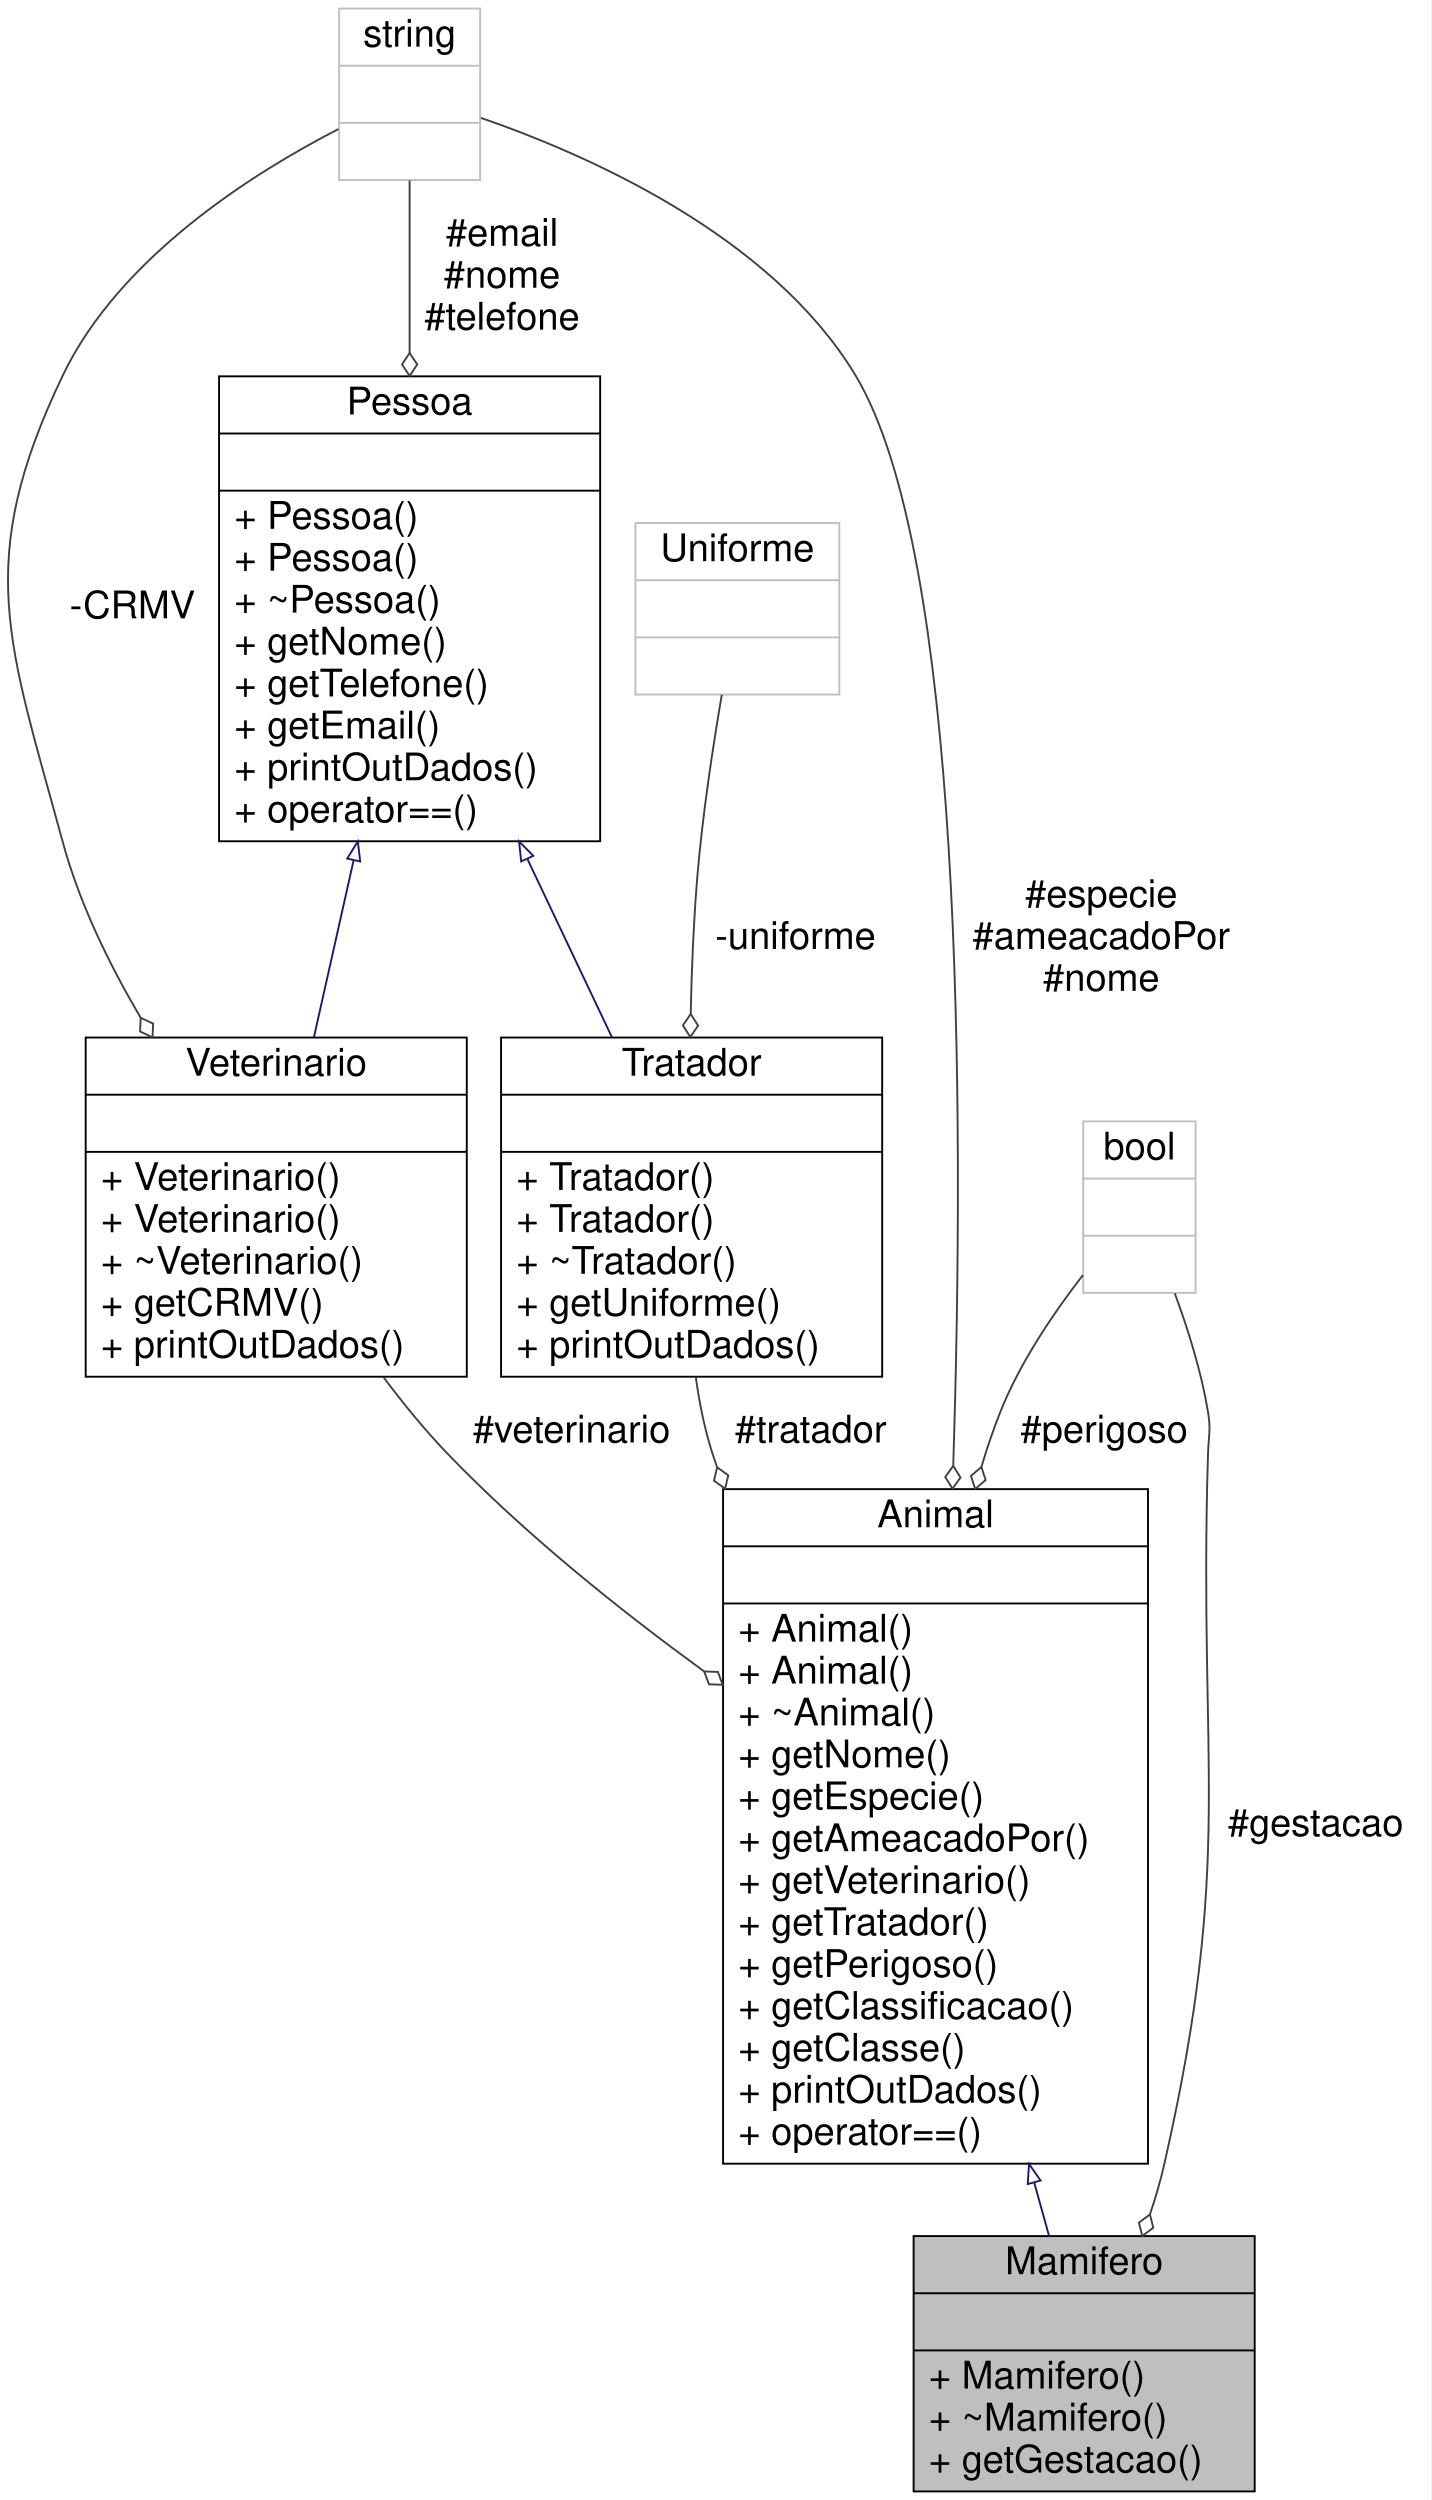
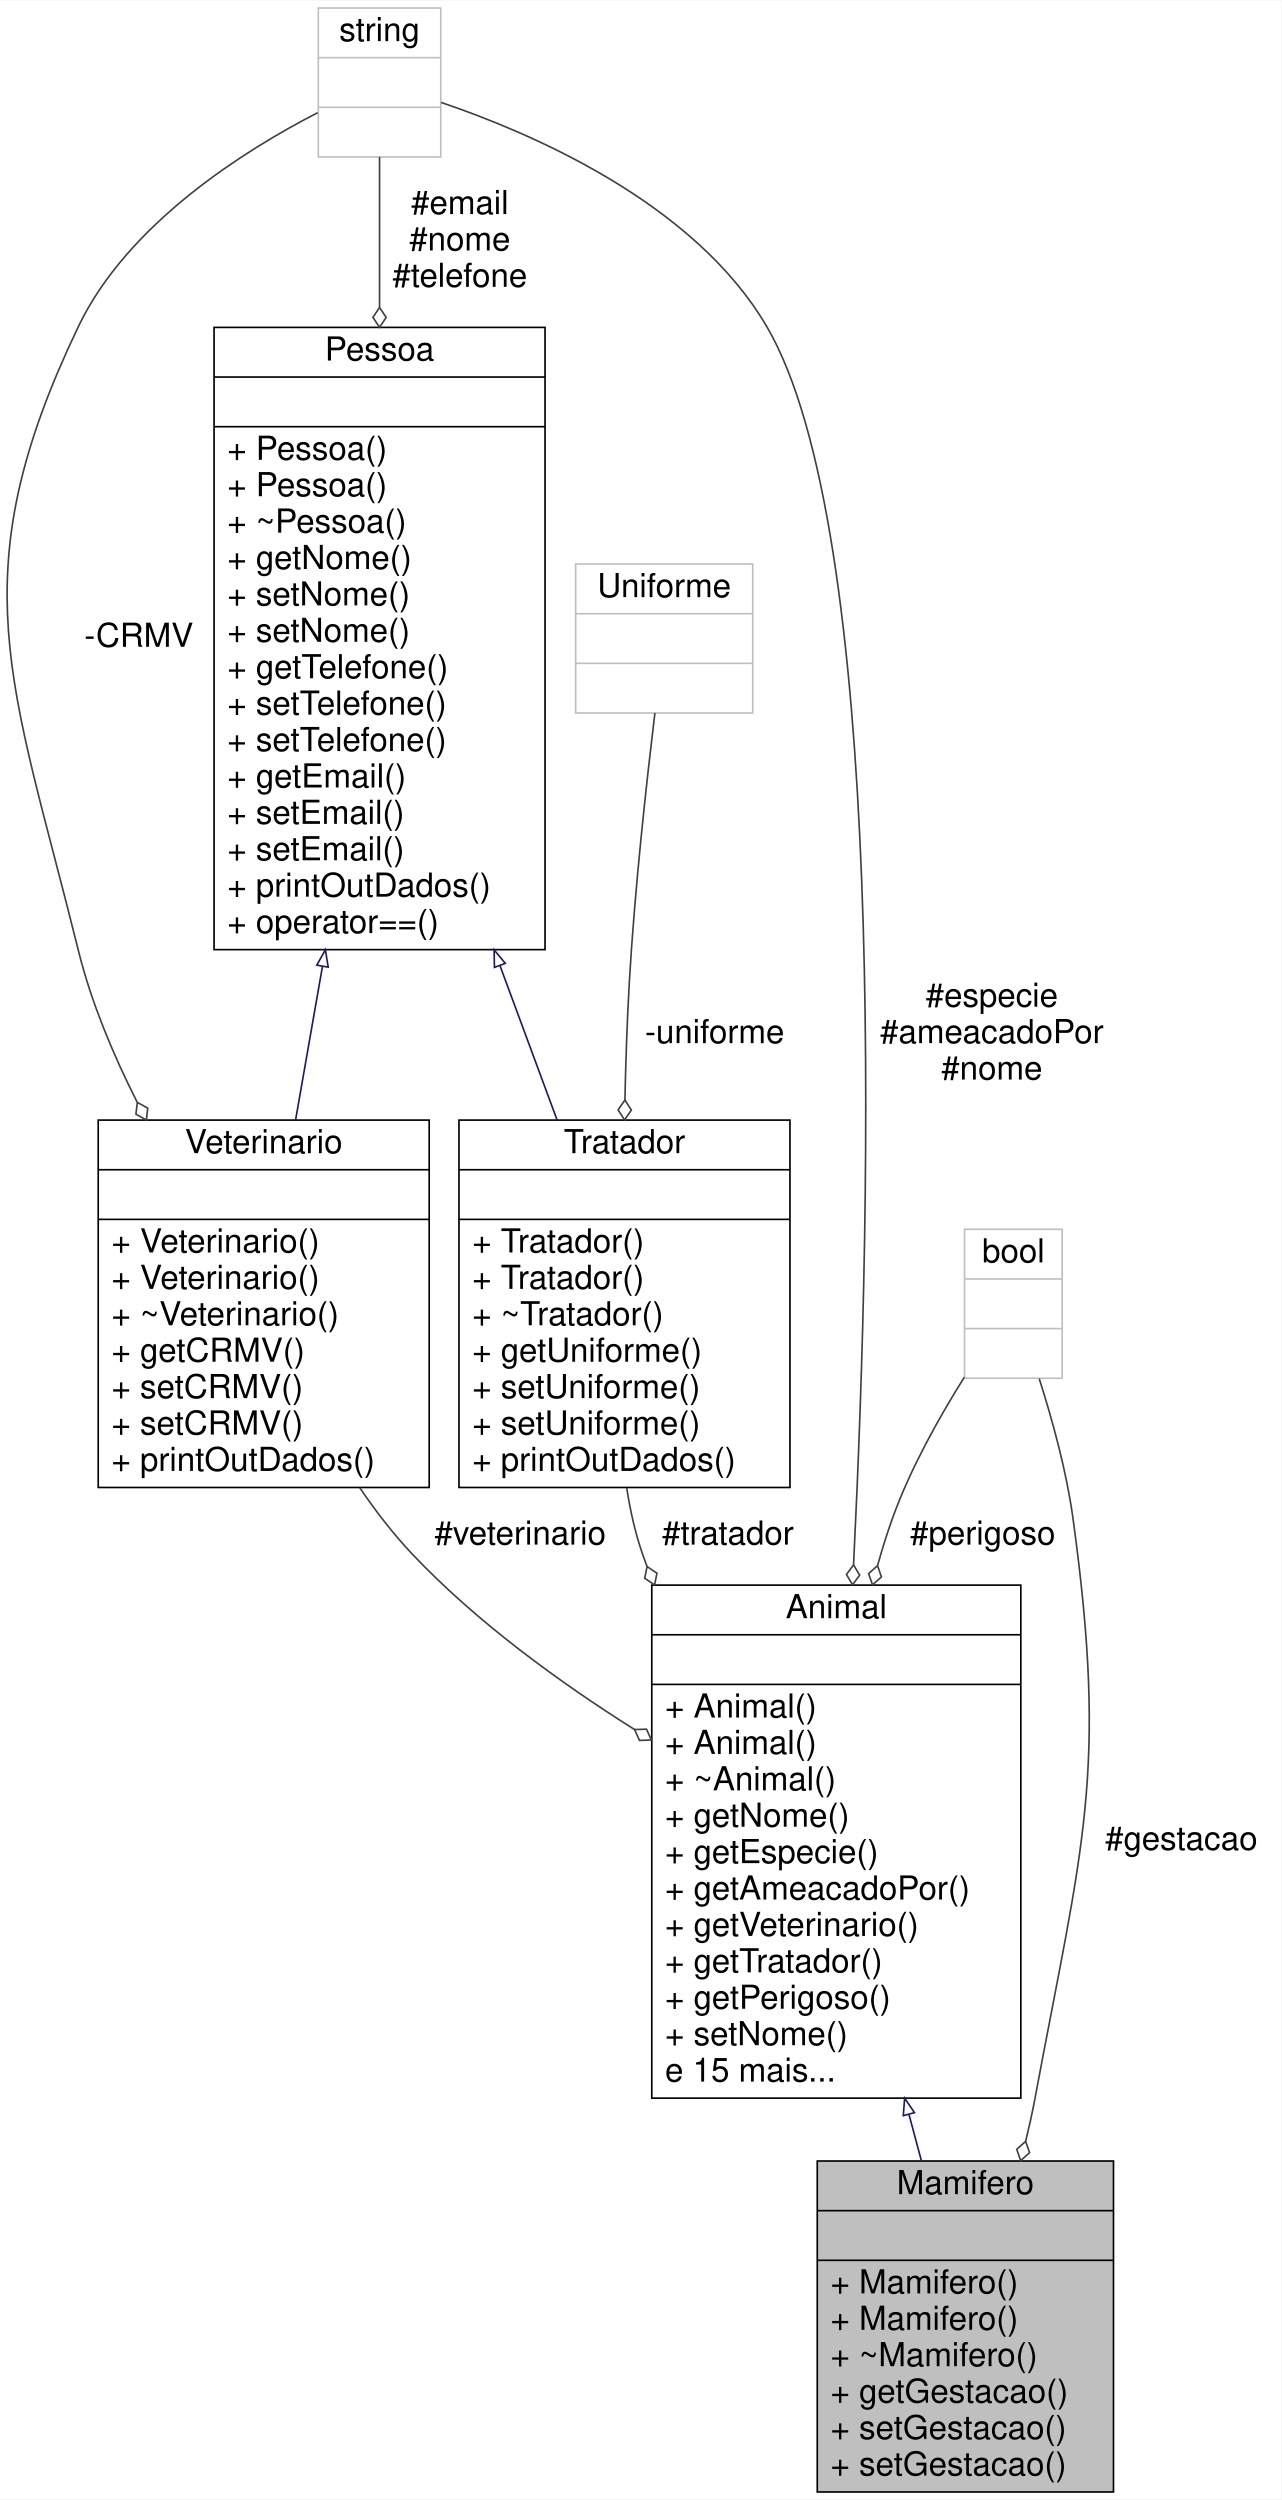
- <svg xmlns="http://www.w3.org/2000/svg" xmlns:xlink="http://www.w3.org/1999/xlink" width="751pt" height="1312pt" viewBox="0.00 0.00 750.93 1312.00">
-   <g id="graph0" class="graph" transform="scale(1 1) rotate(0) translate(4 1308)">
-     <polygon fill="white" stroke="transparent" points="-4,4 -4,-1308 746.93,-1308 746.93,4 -4,4" />
+ <svg xmlns="http://www.w3.org/2000/svg" xmlns:xlink="http://www.w3.org/1999/xlink" width="774pt" height="1510pt" viewBox="0.00 0.00 774.35 1510.00">
+   <g id="graph0" class="graph" transform="scale(1 1) rotate(0) translate(4 1506)">
+     <polygon fill="white" stroke="transparent" points="-4,4 -4,-1506 770.35,-1506 770.35,4 -4,4" />
    <g id="node1" class="node">
      <g id="a_node1">
        <a xlink:title="Classificação base para Mamiferos.">
-           <polygon fill="#bfbfbf" stroke="black" points="475.43,-0.5 475.43,-134.5 654.43,-134.5 654.43,-0.5 475.43,-0.5" />
-           <text text-anchor="middle" x="564.93" y="-114.5" font-family="Helvetica,sans-Serif" font-size="20.00">Mamifero</text>
-           <polyline fill="none" stroke="black" points="475.43,-104.5 654.43,-104.5 " />
-           <text text-anchor="middle" x="564.93" y="-84.5" font-family="Helvetica,sans-Serif" font-size="20.00"> </text>
-           <polyline fill="none" stroke="black" points="475.43,-74.5 654.43,-74.5 " />
-           <text text-anchor="start" x="483.43" y="-54.5" font-family="Helvetica,sans-Serif" font-size="20.00">+ Mamifero()</text>
-           <text text-anchor="start" x="483.43" y="-32.5" font-family="Helvetica,sans-Serif" font-size="20.00">+ ~Mamifero()</text>
-           <text text-anchor="start" x="483.43" y="-10.5" font-family="Helvetica,sans-Serif" font-size="20.00">+ getGestacao()</text>
+           <polygon fill="#bfbfbf" stroke="black" points="489.85,-0.5 489.85,-200.5 668.85,-200.5 668.85,-0.5 489.85,-0.5" />
+           <text text-anchor="middle" x="579.35" y="-180.5" font-family="Helvetica,sans-Serif" font-size="20.00">Mamifero</text>
+           <polyline fill="none" stroke="black" points="489.85,-170.5 668.85,-170.5 " />
+           <text text-anchor="middle" x="579.35" y="-150.5" font-family="Helvetica,sans-Serif" font-size="20.00"> </text>
+           <polyline fill="none" stroke="black" points="489.85,-140.5 668.85,-140.5 " />
+           <text text-anchor="start" x="497.85" y="-120.5" font-family="Helvetica,sans-Serif" font-size="20.00">+ Mamifero()</text>
+           <text text-anchor="start" x="497.85" y="-98.5" font-family="Helvetica,sans-Serif" font-size="20.00">+ Mamifero()</text>
+           <text text-anchor="start" x="497.85" y="-76.5" font-family="Helvetica,sans-Serif" font-size="20.00">+ ~Mamifero()</text>
+           <text text-anchor="start" x="497.85" y="-54.5" font-family="Helvetica,sans-Serif" font-size="20.00">+ getGestacao()</text>
+           <text text-anchor="start" x="497.85" y="-32.5" font-family="Helvetica,sans-Serif" font-size="20.00">+ setGestacao()</text>
+           <text text-anchor="start" x="497.85" y="-10.5" font-family="Helvetica,sans-Serif" font-size="20.00">+ setGestacao()</text>
        </a>
      </g>
    </g>
    <g id="node2" class="node">
      <g id="a_node2">
        <a xlink:href="classAnimal.html" target="_top" xlink:title="Implementação base para o cadastro de animais.">
-           <polygon fill="white" stroke="black" points="375.43,-172.5 375.43,-526.5 598.43,-526.5 598.43,-172.5 375.43,-172.5" />
-           <text text-anchor="middle" x="486.93" y="-506.5" font-family="Helvetica,sans-Serif" font-size="20.00">Animal</text>
-           <polyline fill="none" stroke="black" points="375.43,-496.5 598.43,-496.5 " />
-           <text text-anchor="middle" x="486.93" y="-476.5" font-family="Helvetica,sans-Serif" font-size="20.00"> </text>
-           <polyline fill="none" stroke="black" points="375.43,-466.5 598.43,-466.5 " />
-           <text text-anchor="start" x="383.43" y="-446.5" font-family="Helvetica,sans-Serif" font-size="20.00">+ Animal()</text>
-           <text text-anchor="start" x="383.43" y="-424.5" font-family="Helvetica,sans-Serif" font-size="20.00">+ Animal()</text>
-           <text text-anchor="start" x="383.43" y="-402.5" font-family="Helvetica,sans-Serif" font-size="20.00">+ ~Animal()</text>
-           <text text-anchor="start" x="383.43" y="-380.5" font-family="Helvetica,sans-Serif" font-size="20.00">+ getNome()</text>
-           <text text-anchor="start" x="383.43" y="-358.5" font-family="Helvetica,sans-Serif" font-size="20.00">+ getEspecie()</text>
-           <text text-anchor="start" x="383.43" y="-336.5" font-family="Helvetica,sans-Serif" font-size="20.00">+ getAmeacadoPor()</text>
-           <text text-anchor="start" x="383.43" y="-314.5" font-family="Helvetica,sans-Serif" font-size="20.00">+ getVeterinario()</text>
-           <text text-anchor="start" x="383.43" y="-292.5" font-family="Helvetica,sans-Serif" font-size="20.00">+ getTratador()</text>
-           <text text-anchor="start" x="383.43" y="-270.5" font-family="Helvetica,sans-Serif" font-size="20.00">+ getPerigoso()</text>
-           <text text-anchor="start" x="383.43" y="-248.5" font-family="Helvetica,sans-Serif" font-size="20.00">+ getClassificacao()</text>
-           <text text-anchor="start" x="383.43" y="-226.5" font-family="Helvetica,sans-Serif" font-size="20.00">+ getClasse()</text>
-           <text text-anchor="start" x="383.43" y="-204.5" font-family="Helvetica,sans-Serif" font-size="20.00">+ printOutDados()</text>
-           <text text-anchor="start" x="383.43" y="-182.5" font-family="Helvetica,sans-Serif" font-size="20.00">+ operator==()</text>
+           <polygon fill="white" stroke="black" points="389.85,-238.5 389.85,-548.5 612.85,-548.5 612.85,-238.5 389.85,-238.5" />
+           <text text-anchor="middle" x="501.35" y="-528.5" font-family="Helvetica,sans-Serif" font-size="20.00">Animal</text>
+           <polyline fill="none" stroke="black" points="389.85,-518.5 612.85,-518.5 " />
+           <text text-anchor="middle" x="501.35" y="-498.5" font-family="Helvetica,sans-Serif" font-size="20.00"> </text>
+           <polyline fill="none" stroke="black" points="389.85,-488.5 612.85,-488.5 " />
+           <text text-anchor="start" x="397.85" y="-468.5" font-family="Helvetica,sans-Serif" font-size="20.00">+ Animal()</text>
+           <text text-anchor="start" x="397.85" y="-446.5" font-family="Helvetica,sans-Serif" font-size="20.00">+ Animal()</text>
+           <text text-anchor="start" x="397.85" y="-424.5" font-family="Helvetica,sans-Serif" font-size="20.00">+ ~Animal()</text>
+           <text text-anchor="start" x="397.85" y="-402.5" font-family="Helvetica,sans-Serif" font-size="20.00">+ getNome()</text>
+           <text text-anchor="start" x="397.85" y="-380.5" font-family="Helvetica,sans-Serif" font-size="20.00">+ getEspecie()</text>
+           <text text-anchor="start" x="397.85" y="-358.5" font-family="Helvetica,sans-Serif" font-size="20.00">+ getAmeacadoPor()</text>
+           <text text-anchor="start" x="397.85" y="-336.5" font-family="Helvetica,sans-Serif" font-size="20.00">+ getVeterinario()</text>
+           <text text-anchor="start" x="397.85" y="-314.5" font-family="Helvetica,sans-Serif" font-size="20.00">+ getTratador()</text>
+           <text text-anchor="start" x="397.85" y="-292.5" font-family="Helvetica,sans-Serif" font-size="20.00">+ getPerigoso()</text>
+           <text text-anchor="start" x="397.85" y="-270.5" font-family="Helvetica,sans-Serif" font-size="20.00">+ setNome()</text>
+           <text text-anchor="start" x="397.85" y="-248.5" font-family="Helvetica,sans-Serif" font-size="20.00">e 15 mais...</text>
        </a>
      </g>
    </g>
    <g id="edge1" class="edge">
-       <path fill="none" stroke="midnightblue" d="M538.74,-162.52C541.46,-152.78 544.08,-143.37 546.54,-134.51" />
-       <polygon fill="none" stroke="midnightblue" points="535.31,-161.79 536,-172.36 542.05,-163.67 535.31,-161.79" />
+       <path fill="none" stroke="midnightblue" d="M545.29,-228.59C547.82,-219.13 550.33,-209.78 552.76,-200.7" />
+       <polygon fill="none" stroke="midnightblue" points="541.84,-227.91 542.64,-238.48 548.6,-229.73 541.84,-227.91" />
    </g>
    <g id="node3" class="node">
      <g id="a_node3">
        <a xlink:href="classTratador.html" target="_top" xlink:title="Implementação dos tratadores.">
-           <polygon fill="white" stroke="black" points="258.93,-585.5 258.93,-763.5 458.93,-763.5 458.93,-585.5 258.93,-585.5" />
-           <text text-anchor="middle" x="358.93" y="-743.5" font-family="Helvetica,sans-Serif" font-size="20.00">Tratador</text>
-           <polyline fill="none" stroke="black" points="258.93,-733.5 458.93,-733.5 " />
-           <text text-anchor="middle" x="358.93" y="-713.5" font-family="Helvetica,sans-Serif" font-size="20.00"> </text>
-           <polyline fill="none" stroke="black" points="258.93,-703.5 458.93,-703.5 " />
-           <text text-anchor="start" x="266.93" y="-683.5" font-family="Helvetica,sans-Serif" font-size="20.00">+ Tratador()</text>
-           <text text-anchor="start" x="266.93" y="-661.5" font-family="Helvetica,sans-Serif" font-size="20.00">+ Tratador()</text>
-           <text text-anchor="start" x="266.93" y="-639.5" font-family="Helvetica,sans-Serif" font-size="20.00">+ ~Tratador()</text>
-           <text text-anchor="start" x="266.93" y="-617.5" font-family="Helvetica,sans-Serif" font-size="20.00">+ getUniforme()</text>
-           <text text-anchor="start" x="266.93" y="-595.5" font-family="Helvetica,sans-Serif" font-size="20.00">+ printOutDados()</text>
+           <polygon fill="white" stroke="black" points="273.35,-607.5 273.35,-829.5 473.35,-829.5 473.35,-607.5 273.35,-607.5" />
+           <text text-anchor="middle" x="373.35" y="-809.5" font-family="Helvetica,sans-Serif" font-size="20.00">Tratador</text>
+           <polyline fill="none" stroke="black" points="273.35,-799.5 473.35,-799.5 " />
+           <text text-anchor="middle" x="373.35" y="-779.5" font-family="Helvetica,sans-Serif" font-size="20.00"> </text>
+           <polyline fill="none" stroke="black" points="273.35,-769.5 473.35,-769.5 " />
+           <text text-anchor="start" x="281.35" y="-749.5" font-family="Helvetica,sans-Serif" font-size="20.00">+ Tratador()</text>
+           <text text-anchor="start" x="281.35" y="-727.5" font-family="Helvetica,sans-Serif" font-size="20.00">+ Tratador()</text>
+           <text text-anchor="start" x="281.35" y="-705.5" font-family="Helvetica,sans-Serif" font-size="20.00">+ ~Tratador()</text>
+           <text text-anchor="start" x="281.35" y="-683.5" font-family="Helvetica,sans-Serif" font-size="20.00">+ getUniforme()</text>
+           <text text-anchor="start" x="281.35" y="-661.5" font-family="Helvetica,sans-Serif" font-size="20.00">+ setUniforme()</text>
+           <text text-anchor="start" x="281.35" y="-639.5" font-family="Helvetica,sans-Serif" font-size="20.00">+ setUniforme()</text>
+           <text text-anchor="start" x="281.35" y="-617.5" font-family="Helvetica,sans-Serif" font-size="20.00">+ printOutDados()</text>
        </a>
      </g>
    </g>
    <g id="edge2" class="edge">
-       <path fill="none" stroke="#404040" d="M361.12,-585.34C362.99,-571.63 365.79,-557.78 369.93,-545 370.67,-542.72 371.44,-540.43 372.25,-538.14" />
-       <polygon fill="none" stroke="#404040" points="372.31,-537.97 370.65,-530.95 376.48,-526.72 378.15,-533.74 372.31,-537.97" />
-       <text text-anchor="middle" x="421.43" y="-551" font-family="Helvetica,sans-Serif" font-size="20.00"> #tratador</text>
+       <path fill="none" stroke="#404040" d="M374.72,-607.22C376.83,-593.45 379.92,-579.74 384.35,-567 385.19,-564.6 386.06,-562.2 386.98,-559.8" />
+       <polygon fill="none" stroke="#404040" points="387.01,-559.72 385.58,-552.65 391.55,-548.61 392.98,-555.67 387.01,-559.72" />
+       <text text-anchor="middle" x="435.85" y="-573" font-family="Helvetica,sans-Serif" font-size="20.00"> #tratador</text>
    </g>
    <g id="node4" class="node">
      <g id="a_node4">
        <a xlink:href="classPessoa.html" target="_top" xlink:title="Classe base dos funcionarios.">
-           <polygon fill="white" stroke="black" points="110.93,-866.5 110.93,-1110.5 310.93,-1110.5 310.93,-866.5 110.93,-866.5" />
-           <text text-anchor="middle" x="210.93" y="-1090.5" font-family="Helvetica,sans-Serif" font-size="20.00">Pessoa</text>
-           <polyline fill="none" stroke="black" points="110.93,-1080.5 310.93,-1080.5 " />
-           <text text-anchor="middle" x="210.93" y="-1060.5" font-family="Helvetica,sans-Serif" font-size="20.00"> </text>
-           <polyline fill="none" stroke="black" points="110.93,-1050.5 310.93,-1050.5 " />
-           <text text-anchor="start" x="118.93" y="-1030.5" font-family="Helvetica,sans-Serif" font-size="20.00">+ Pessoa()</text>
-           <text text-anchor="start" x="118.93" y="-1008.5" font-family="Helvetica,sans-Serif" font-size="20.00">+ Pessoa()</text>
-           <text text-anchor="start" x="118.93" y="-986.5" font-family="Helvetica,sans-Serif" font-size="20.00">+ ~Pessoa()</text>
-           <text text-anchor="start" x="118.93" y="-964.5" font-family="Helvetica,sans-Serif" font-size="20.00">+ getNome()</text>
-           <text text-anchor="start" x="118.93" y="-942.5" font-family="Helvetica,sans-Serif" font-size="20.00">+ getTelefone()</text>
-           <text text-anchor="start" x="118.93" y="-920.5" font-family="Helvetica,sans-Serif" font-size="20.00">+ getEmail()</text>
-           <text text-anchor="start" x="118.93" y="-898.5" font-family="Helvetica,sans-Serif" font-size="20.00">+ printOutDados()</text>
-           <text text-anchor="start" x="118.93" y="-876.5" font-family="Helvetica,sans-Serif" font-size="20.00">+ operator==()</text>
+           <polygon fill="white" stroke="black" points="125.35,-932.5 125.35,-1308.5 325.35,-1308.5 325.35,-932.5 125.35,-932.5" />
+           <text text-anchor="middle" x="225.35" y="-1288.5" font-family="Helvetica,sans-Serif" font-size="20.00">Pessoa</text>
+           <polyline fill="none" stroke="black" points="125.35,-1278.5 325.35,-1278.5 " />
+           <text text-anchor="middle" x="225.35" y="-1258.5" font-family="Helvetica,sans-Serif" font-size="20.00"> </text>
+           <polyline fill="none" stroke="black" points="125.35,-1248.5 325.35,-1248.5 " />
+           <text text-anchor="start" x="133.35" y="-1228.5" font-family="Helvetica,sans-Serif" font-size="20.00">+ Pessoa()</text>
+           <text text-anchor="start" x="133.35" y="-1206.5" font-family="Helvetica,sans-Serif" font-size="20.00">+ Pessoa()</text>
+           <text text-anchor="start" x="133.35" y="-1184.5" font-family="Helvetica,sans-Serif" font-size="20.00">+ ~Pessoa()</text>
+           <text text-anchor="start" x="133.35" y="-1162.5" font-family="Helvetica,sans-Serif" font-size="20.00">+ getNome()</text>
+           <text text-anchor="start" x="133.35" y="-1140.5" font-family="Helvetica,sans-Serif" font-size="20.00">+ setNome()</text>
+           <text text-anchor="start" x="133.35" y="-1118.5" font-family="Helvetica,sans-Serif" font-size="20.00">+ setNome()</text>
+           <text text-anchor="start" x="133.35" y="-1096.5" font-family="Helvetica,sans-Serif" font-size="20.00">+ getTelefone()</text>
+           <text text-anchor="start" x="133.35" y="-1074.5" font-family="Helvetica,sans-Serif" font-size="20.00">+ setTelefone()</text>
+           <text text-anchor="start" x="133.35" y="-1052.5" font-family="Helvetica,sans-Serif" font-size="20.00">+ setTelefone()</text>
+           <text text-anchor="start" x="133.35" y="-1030.5" font-family="Helvetica,sans-Serif" font-size="20.00">+ getEmail()</text>
+           <text text-anchor="start" x="133.35" y="-1008.5" font-family="Helvetica,sans-Serif" font-size="20.00">+ setEmail()</text>
+           <text text-anchor="start" x="133.35" y="-986.5" font-family="Helvetica,sans-Serif" font-size="20.00">+ setEmail()</text>
+           <text text-anchor="start" x="133.35" y="-964.5" font-family="Helvetica,sans-Serif" font-size="20.00">+ printOutDados()</text>
+           <text text-anchor="start" x="133.35" y="-942.5" font-family="Helvetica,sans-Serif" font-size="20.00">+ operator==()</text>
        </a>
      </g>
    </g>
    <g id="edge3" class="edge">
-       <path fill="none" stroke="midnightblue" d="M272.77,-857.14C287.72,-825.62 303.35,-792.67 317.13,-763.62" />
-       <polygon fill="none" stroke="midnightblue" points="269.49,-855.89 268.37,-866.43 275.81,-858.89 269.49,-855.89" />
+       <path fill="none" stroke="midnightblue" d="M298.1,-922.89C309.96,-890.82 321.87,-858.63 332.6,-829.63" />
+       <polygon fill="none" stroke="midnightblue" points="294.77,-921.79 294.58,-932.38 301.34,-924.22 294.77,-921.79" />
    </g>
    <g id="node8" class="node">
      <g id="a_node8">
        <a xlink:href="classVeterinario.html" target="_top" xlink:title="Implementação dos veterinarios.">
-           <polygon fill="white" stroke="black" points="40.93,-585.5 40.93,-763.5 240.93,-763.5 240.93,-585.5 40.93,-585.5" />
-           <text text-anchor="middle" x="140.93" y="-743.5" font-family="Helvetica,sans-Serif" font-size="20.00">Veterinario</text>
-           <polyline fill="none" stroke="black" points="40.93,-733.5 240.93,-733.5 " />
-           <text text-anchor="middle" x="140.93" y="-713.5" font-family="Helvetica,sans-Serif" font-size="20.00"> </text>
-           <polyline fill="none" stroke="black" points="40.93,-703.5 240.93,-703.5 " />
-           <text text-anchor="start" x="48.93" y="-683.5" font-family="Helvetica,sans-Serif" font-size="20.00">+ Veterinario()</text>
-           <text text-anchor="start" x="48.93" y="-661.5" font-family="Helvetica,sans-Serif" font-size="20.00">+ Veterinario()</text>
-           <text text-anchor="start" x="48.93" y="-639.5" font-family="Helvetica,sans-Serif" font-size="20.00">+ ~Veterinario()</text>
-           <text text-anchor="start" x="48.93" y="-617.5" font-family="Helvetica,sans-Serif" font-size="20.00">+ getCRMV()</text>
-           <text text-anchor="start" x="48.93" y="-595.5" font-family="Helvetica,sans-Serif" font-size="20.00">+ printOutDados()</text>
+           <polygon fill="white" stroke="black" points="55.35,-607.5 55.35,-829.5 255.35,-829.5 255.35,-607.5 55.35,-607.5" />
+           <text text-anchor="middle" x="155.35" y="-809.5" font-family="Helvetica,sans-Serif" font-size="20.00">Veterinario</text>
+           <polyline fill="none" stroke="black" points="55.35,-799.5 255.35,-799.5 " />
+           <text text-anchor="middle" x="155.35" y="-779.5" font-family="Helvetica,sans-Serif" font-size="20.00"> </text>
+           <polyline fill="none" stroke="black" points="55.35,-769.5 255.35,-769.5 " />
+           <text text-anchor="start" x="63.35" y="-749.5" font-family="Helvetica,sans-Serif" font-size="20.00">+ Veterinario()</text>
+           <text text-anchor="start" x="63.35" y="-727.5" font-family="Helvetica,sans-Serif" font-size="20.00">+ Veterinario()</text>
+           <text text-anchor="start" x="63.35" y="-705.5" font-family="Helvetica,sans-Serif" font-size="20.00">+ ~Veterinario()</text>
+           <text text-anchor="start" x="63.35" y="-683.5" font-family="Helvetica,sans-Serif" font-size="20.00">+ getCRMV()</text>
+           <text text-anchor="start" x="63.35" y="-661.5" font-family="Helvetica,sans-Serif" font-size="20.00">+ setCRMV()</text>
+           <text text-anchor="start" x="63.35" y="-639.5" font-family="Helvetica,sans-Serif" font-size="20.00">+ setCRMV()</text>
+           <text text-anchor="start" x="63.35" y="-617.5" font-family="Helvetica,sans-Serif" font-size="20.00">+ printOutDados()</text>
        </a>
      </g>
    </g>
    <g id="edge9" class="edge">
-       <path fill="none" stroke="midnightblue" d="M181.5,-856.33C174.49,-825.06 167.17,-792.42 160.7,-763.62" />
-       <polygon fill="none" stroke="midnightblue" points="178.16,-857.43 183.77,-866.43 184.99,-855.9 178.16,-857.43" />
+       <path fill="none" stroke="midnightblue" d="M190.87,-922.48C185.28,-890.55 179.68,-858.51 174.62,-829.63" />
+       <polygon fill="none" stroke="midnightblue" points="187.43,-923.14 192.61,-932.38 194.33,-921.93 187.43,-923.14" />
    </g>
    <g id="node5" class="node">
      <g id="a_node5">
        <a xlink:title=" ">
-           <polygon fill="white" stroke="#bfbfbf" points="173.93,-1213.5 173.93,-1303.5 247.93,-1303.5 247.93,-1213.5 173.93,-1213.5" />
-           <text text-anchor="middle" x="210.93" y="-1283.5" font-family="Helvetica,sans-Serif" font-size="20.00">string</text>
-           <polyline fill="none" stroke="#bfbfbf" points="173.93,-1273.5 247.93,-1273.5 " />
-           <text text-anchor="middle" x="210.93" y="-1253.5" font-family="Helvetica,sans-Serif" font-size="20.00"> </text>
-           <polyline fill="none" stroke="#bfbfbf" points="173.93,-1243.5 247.93,-1243.5 " />
-           <text text-anchor="middle" x="210.93" y="-1223.5" font-family="Helvetica,sans-Serif" font-size="20.00"> </text>
+           <polygon fill="white" stroke="#bfbfbf" points="188.35,-1411.5 188.35,-1501.5 262.35,-1501.5 262.35,-1411.5 188.35,-1411.5" />
+           <text text-anchor="middle" x="225.35" y="-1481.5" font-family="Helvetica,sans-Serif" font-size="20.00">string</text>
+           <polyline fill="none" stroke="#bfbfbf" points="188.35,-1471.5 262.35,-1471.5 " />
+           <text text-anchor="middle" x="225.35" y="-1451.5" font-family="Helvetica,sans-Serif" font-size="20.00"> </text>
+           <polyline fill="none" stroke="#bfbfbf" points="188.35,-1441.5 262.35,-1441.5 " />
+           <text text-anchor="middle" x="225.35" y="-1421.5" font-family="Helvetica,sans-Serif" font-size="20.00"> </text>
        </a>
      </g>
    </g>
    <g id="edge7" class="edge">
-       <path fill="none" stroke="#404040" d="M248.35,-1246.13C302.29,-1227.55 400.33,-1185.13 444.93,-1111 500.82,-1018.13 502.35,-732.31 496.23,-538.77" />
-       <polygon fill="none" stroke="#404040" points="496.22,-538.73 492.03,-532.86 495.83,-526.74 500.03,-532.6 496.22,-538.73" />
-       <text text-anchor="middle" x="573.93" y="-832" font-family="Helvetica,sans-Serif" font-size="20.00"> #especie</text>
-       <text text-anchor="middle" x="573.93" y="-810" font-family="Helvetica,sans-Serif" font-size="20.00">#ameacadoPor</text>
-       <text text-anchor="middle" x="573.93" y="-788" font-family="Helvetica,sans-Serif" font-size="20.00">#nome</text>
+       <path fill="none" stroke="#404040" d="M262.56,-1444.43C316.72,-1426.12 415.57,-1383.89 459.35,-1309 531.01,-1186.42 523.1,-789.45 511.78,-560.84" />
+       <polygon fill="none" stroke="#404040" points="511.78,-560.72 507.48,-554.92 511.17,-548.73 515.47,-554.52 511.78,-560.72" />
+       <text text-anchor="middle" x="595.35" y="-898" font-family="Helvetica,sans-Serif" font-size="20.00"> #especie</text>
+       <text text-anchor="middle" x="595.35" y="-876" font-family="Helvetica,sans-Serif" font-size="20.00">#ameacadoPor</text>
+       <text text-anchor="middle" x="595.35" y="-854" font-family="Helvetica,sans-Serif" font-size="20.00">#nome</text>
    </g>
    <g id="edge4" class="edge">
-       <path fill="none" stroke="#404040" d="M210.93,-1213.25C210.93,-1188.22 210.93,-1155.47 210.93,-1122.77" />
-       <polygon fill="none" stroke="#404040" points="210.93,-1122.74 206.93,-1116.74 210.93,-1110.74 214.93,-1116.74 210.93,-1122.74" />
-       <text text-anchor="middle" x="259.43" y="-1179" font-family="Helvetica,sans-Serif" font-size="20.00"> #email</text>
-       <text text-anchor="middle" x="259.43" y="-1157" font-family="Helvetica,sans-Serif" font-size="20.00">#nome</text>
-       <text text-anchor="middle" x="259.43" y="-1135" font-family="Helvetica,sans-Serif" font-size="20.00">#telefone</text>
+       <path fill="none" stroke="#404040" d="M225.35,-1411.49C225.35,-1387.09 225.35,-1354.83 225.35,-1320.7" />
+       <polygon fill="none" stroke="#404040" points="225.35,-1320.56 221.35,-1314.56 225.35,-1308.56 229.35,-1314.56 225.35,-1320.56" />
+       <text text-anchor="middle" x="273.85" y="-1377" font-family="Helvetica,sans-Serif" font-size="20.00"> #email</text>
+       <text text-anchor="middle" x="273.85" y="-1355" font-family="Helvetica,sans-Serif" font-size="20.00">#nome</text>
+       <text text-anchor="middle" x="273.85" y="-1333" font-family="Helvetica,sans-Serif" font-size="20.00">#telefone</text>
    </g>
    <g id="edge10" class="edge">
-       <path fill="none" stroke="#404040" d="M173.58,-1240.27C129.61,-1217.65 58.8,-1173.38 28.93,-1111 -18.09,-1012.79 0.34,-971.07 28.93,-866 37.59,-834.18 53.06,-802.26 69.79,-773.89" />
-       <polygon fill="none" stroke="#404040" points="69.8,-773.87 69.48,-766.67 76,-763.6 76.32,-770.8 69.8,-773.87" />
-       <text text-anchor="middle" x="65.43" y="-983.5" font-family="Helvetica,sans-Serif" font-size="20.00"> -CRMV</text>
+       <path fill="none" stroke="#404040" d="M188,-1438.27C144.03,-1415.65 73.22,-1371.38 43.35,-1309 -29,-1157.87 3.11,-1094.65 43.35,-932 51.03,-900.95 64.17,-869.43 78.79,-840.51" />
+       <polygon fill="none" stroke="#404040" points="78.95,-840.21 78.15,-833.05 84.46,-829.56 85.26,-836.73 78.95,-840.21" />
+       <text text-anchor="middle" x="79.85" y="-1115.5" font-family="Helvetica,sans-Serif" font-size="20.00"> -CRMV</text>
    </g>
    <g id="node6" class="node">
      <g id="a_node6">
        <a xlink:title=" ">
-           <polygon fill="white" stroke="#bfbfbf" points="329.43,-943.5 329.43,-1033.5 436.43,-1033.5 436.43,-943.5 329.43,-943.5" />
-           <text text-anchor="middle" x="382.93" y="-1013.5" font-family="Helvetica,sans-Serif" font-size="20.00">Uniforme</text>
-           <polyline fill="none" stroke="#bfbfbf" points="329.43,-1003.5 436.43,-1003.5 " />
-           <text text-anchor="middle" x="382.93" y="-983.5" font-family="Helvetica,sans-Serif" font-size="20.00"> </text>
-           <polyline fill="none" stroke="#bfbfbf" points="329.43,-973.5 436.43,-973.5 " />
-           <text text-anchor="middle" x="382.93" y="-953.5" font-family="Helvetica,sans-Serif" font-size="20.00"> </text>
+           <polygon fill="white" stroke="#bfbfbf" points="343.85,-1075.5 343.85,-1165.5 450.85,-1165.5 450.85,-1075.5 343.85,-1075.5" />
+           <text text-anchor="middle" x="397.35" y="-1145.5" font-family="Helvetica,sans-Serif" font-size="20.00">Uniforme</text>
+           <polyline fill="none" stroke="#bfbfbf" points="343.85,-1135.5 450.85,-1135.5 " />
+           <text text-anchor="middle" x="397.35" y="-1115.5" font-family="Helvetica,sans-Serif" font-size="20.00"> </text>
+           <polyline fill="none" stroke="#bfbfbf" points="343.85,-1105.5 450.85,-1105.5 " />
+           <text text-anchor="middle" x="397.35" y="-1085.5" font-family="Helvetica,sans-Serif" font-size="20.00"> </text>
        </a>
      </g>
    </g>
    <g id="edge5" class="edge">
-       <path fill="none" stroke="#404040" d="M374.77,-943.38C370.08,-916.03 364.62,-880.09 361.93,-848 359.99,-824.74 358.95,-799.66 358.45,-776.02" />
-       <polygon fill="none" stroke="#404040" points="358.44,-775.81 354.34,-769.88 358.23,-763.81 362.34,-769.74 358.44,-775.81" />
-       <text text-anchor="middle" x="413.43" y="-810" font-family="Helvetica,sans-Serif" font-size="20.00"> -uniforme</text>
+       <path fill="none" stroke="#404040" d="M391.74,-1075.49C386.71,-1033.94 379.63,-969.85 376.35,-914 374.98,-890.64 374.13,-865.67 373.62,-841.69" />
+       <polygon fill="none" stroke="#404040" points="373.62,-841.62 369.51,-835.7 373.39,-829.62 377.51,-835.55 373.62,-841.62" />
+       <text text-anchor="middle" x="427.85" y="-876" font-family="Helvetica,sans-Serif" font-size="20.00"> -uniforme</text>
    </g>
    <g id="node7" class="node">
      <g id="a_node7">
        <a xlink:title=" ">
-           <polygon fill="white" stroke="#bfbfbf" points="564.43,-629.5 564.43,-719.5 623.43,-719.5 623.43,-629.5 564.43,-629.5" />
-           <text text-anchor="middle" x="593.93" y="-699.5" font-family="Helvetica,sans-Serif" font-size="20.00">bool</text>
-           <polyline fill="none" stroke="#bfbfbf" points="564.43,-689.5 623.43,-689.5 " />
-           <text text-anchor="middle" x="593.93" y="-669.5" font-family="Helvetica,sans-Serif" font-size="20.00"> </text>
-           <polyline fill="none" stroke="#bfbfbf" points="564.43,-659.5 623.43,-659.5 " />
-           <text text-anchor="middle" x="593.93" y="-639.5" font-family="Helvetica,sans-Serif" font-size="20.00"> </text>
+           <polygon fill="white" stroke="#bfbfbf" points="578.85,-673.5 578.85,-763.5 637.85,-763.5 637.85,-673.5 578.85,-673.5" />
+           <text text-anchor="middle" x="608.35" y="-743.5" font-family="Helvetica,sans-Serif" font-size="20.00">bool</text>
+           <polyline fill="none" stroke="#bfbfbf" points="578.85,-733.5 637.85,-733.5 " />
+           <text text-anchor="middle" x="608.35" y="-713.5" font-family="Helvetica,sans-Serif" font-size="20.00"> </text>
+           <polyline fill="none" stroke="#bfbfbf" points="578.85,-703.5 637.85,-703.5 " />
+           <text text-anchor="middle" x="608.35" y="-683.5" font-family="Helvetica,sans-Serif" font-size="20.00"> </text>
        </a>
      </g>
    </g>
    <g id="edge11" class="edge">
-       <path fill="none" stroke="#404040" d="M612.5,-629.25C619.44,-610.42 626.48,-587.99 629.93,-567 631.52,-557.35 630.23,-554.77 629.93,-545 624.82,-378.99 643.75,-333.96 606.93,-172 604.98,-163.39 602.38,-154.56 599.45,-145.88" />
-       <polygon fill="none" stroke="#404040" points="599.45,-145.87 593.66,-141.56 595.41,-134.57 601.2,-138.87 599.45,-145.87" />
-       <text text-anchor="middle" x="686.43" y="-344.5" font-family="Helvetica,sans-Serif" font-size="20.00"> #gestacao</text>
+       <path fill="none" stroke="#404040" d="M623.98,-673.24C631.8,-648.75 640.42,-617.58 644.35,-589 665.64,-434.12 649.98,-391.69 621.35,-238 619.79,-229.62 617.89,-221.03 615.77,-212.44" />
+       <polygon fill="none" stroke="#404040" points="615.75,-212.36 610.38,-207.55 612.76,-200.74 618.13,-205.55 615.75,-212.36" />
+       <text text-anchor="middle" x="709.85" y="-388.5" font-family="Helvetica,sans-Serif" font-size="20.00"> #gestacao</text>
    </g>
    <g id="edge6" class="edge">
-       <path fill="none" stroke="#404040" d="M564.28,-638.83C548.93,-619.04 531.28,-593.04 520.93,-567 517.25,-557.72 513.96,-548.08 511.03,-538.23" />
-       <polygon fill="none" stroke="#404040" points="511,-538.14 505.52,-533.45 507.74,-526.59 513.22,-531.28 511,-538.14" />
-       <text text-anchor="middle" x="575.43" y="-551" font-family="Helvetica,sans-Serif" font-size="20.00"> #perigoso</text>
+       <path fill="none" stroke="#404040" d="M578.72,-674.12C563.57,-650.03 546.11,-618.94 535.35,-589 532.06,-579.83 529.07,-570.29 526.37,-560.59" />
+       <polygon fill="none" stroke="#404040" points="526.29,-560.28 520.89,-555.5 523.22,-548.68 528.62,-553.45 526.29,-560.28" />
+       <text text-anchor="middle" x="589.85" y="-573" font-family="Helvetica,sans-Serif" font-size="20.00"> #perigoso</text>
    </g>
    <g id="edge8" class="edge">
-       <path fill="none" stroke="#404040" d="M197.23,-585.26C207.73,-571.2 219.13,-557.27 230.93,-545 271.04,-503.31 320.63,-463.49 365.46,-430.87" />
-       <polygon fill="none" stroke="#404040" points="365.51,-430.83 368.04,-424.08 375.24,-423.81 372.72,-430.56 365.51,-430.83" />
-       <text text-anchor="middle" x="295.93" y="-551" font-family="Helvetica,sans-Serif" font-size="20.00"> #veterinario</text>
+       <path fill="none" stroke="#404040" d="M213.38,-607.34C223.11,-593.03 233.84,-579.16 245.35,-567 283.99,-526.22 333.9,-489.91 379.39,-461.26" />
+       <polygon fill="none" stroke="#404040" points="379.43,-461.23 382.42,-454.66 389.62,-454.89 386.64,-461.45 379.43,-461.23" />
+       <text text-anchor="middle" x="310.35" y="-573" font-family="Helvetica,sans-Serif" font-size="20.00"> #veterinario</text>
    </g>
  </g>
</svg>
